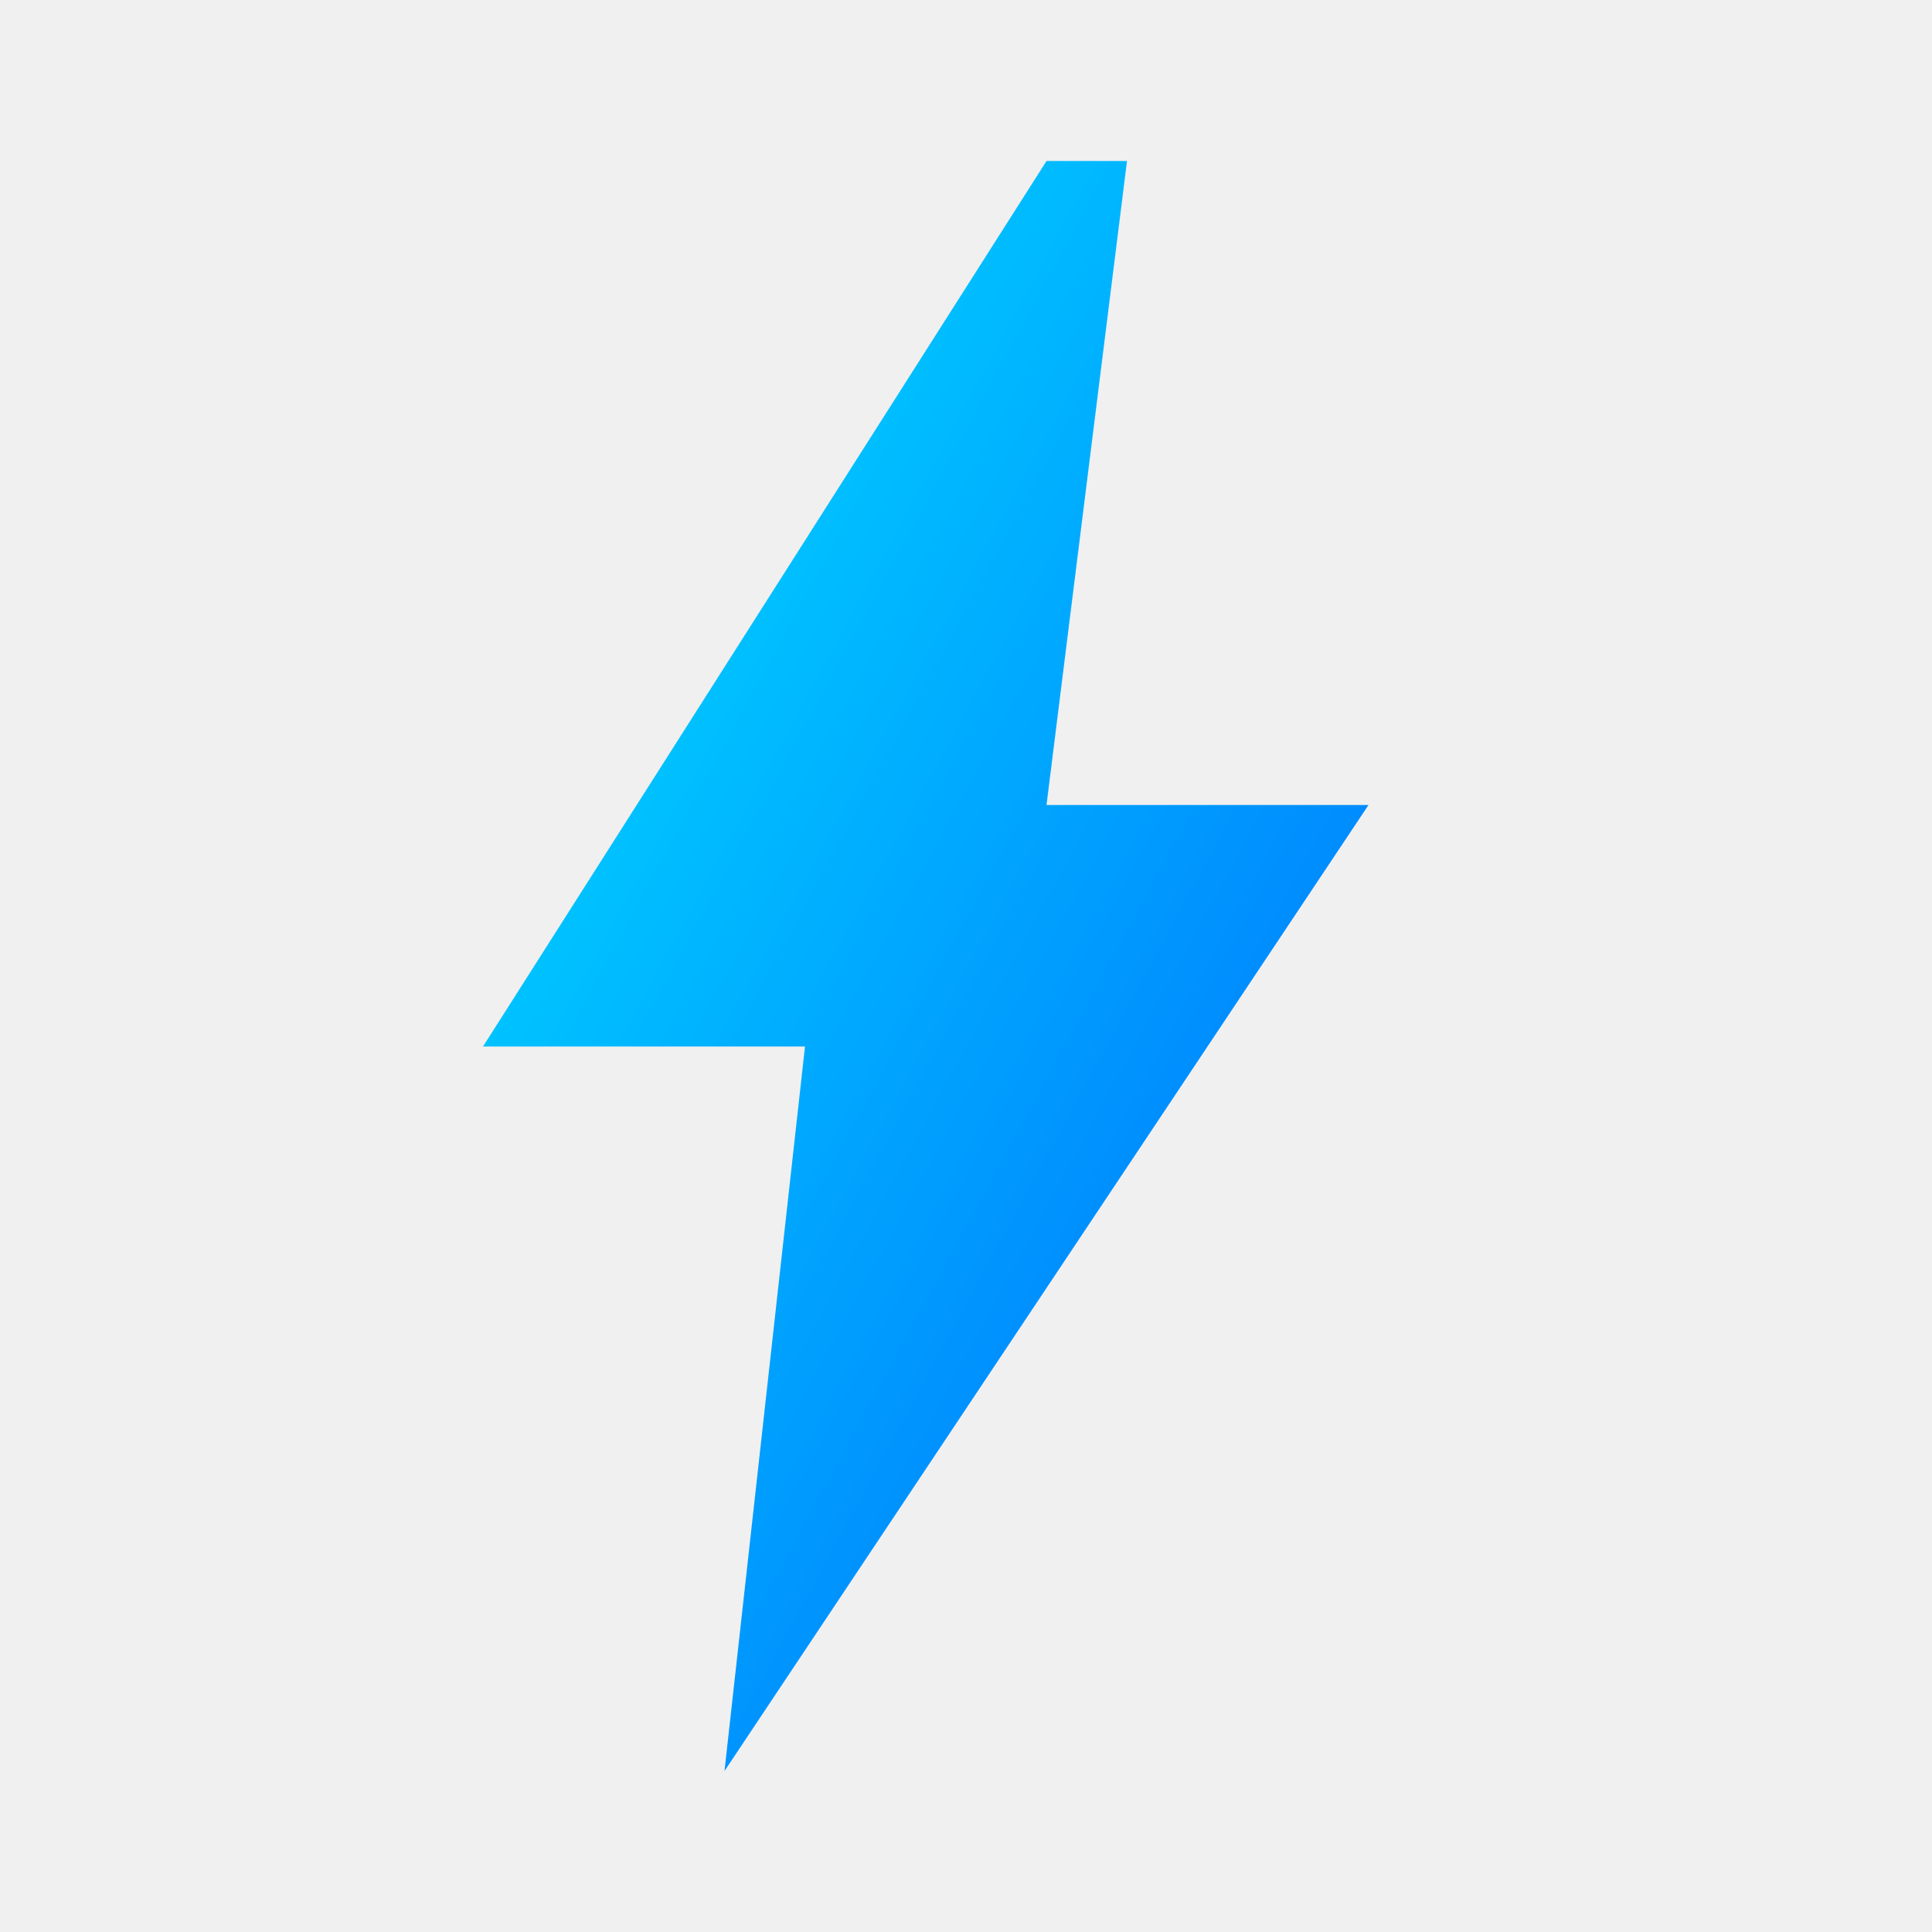
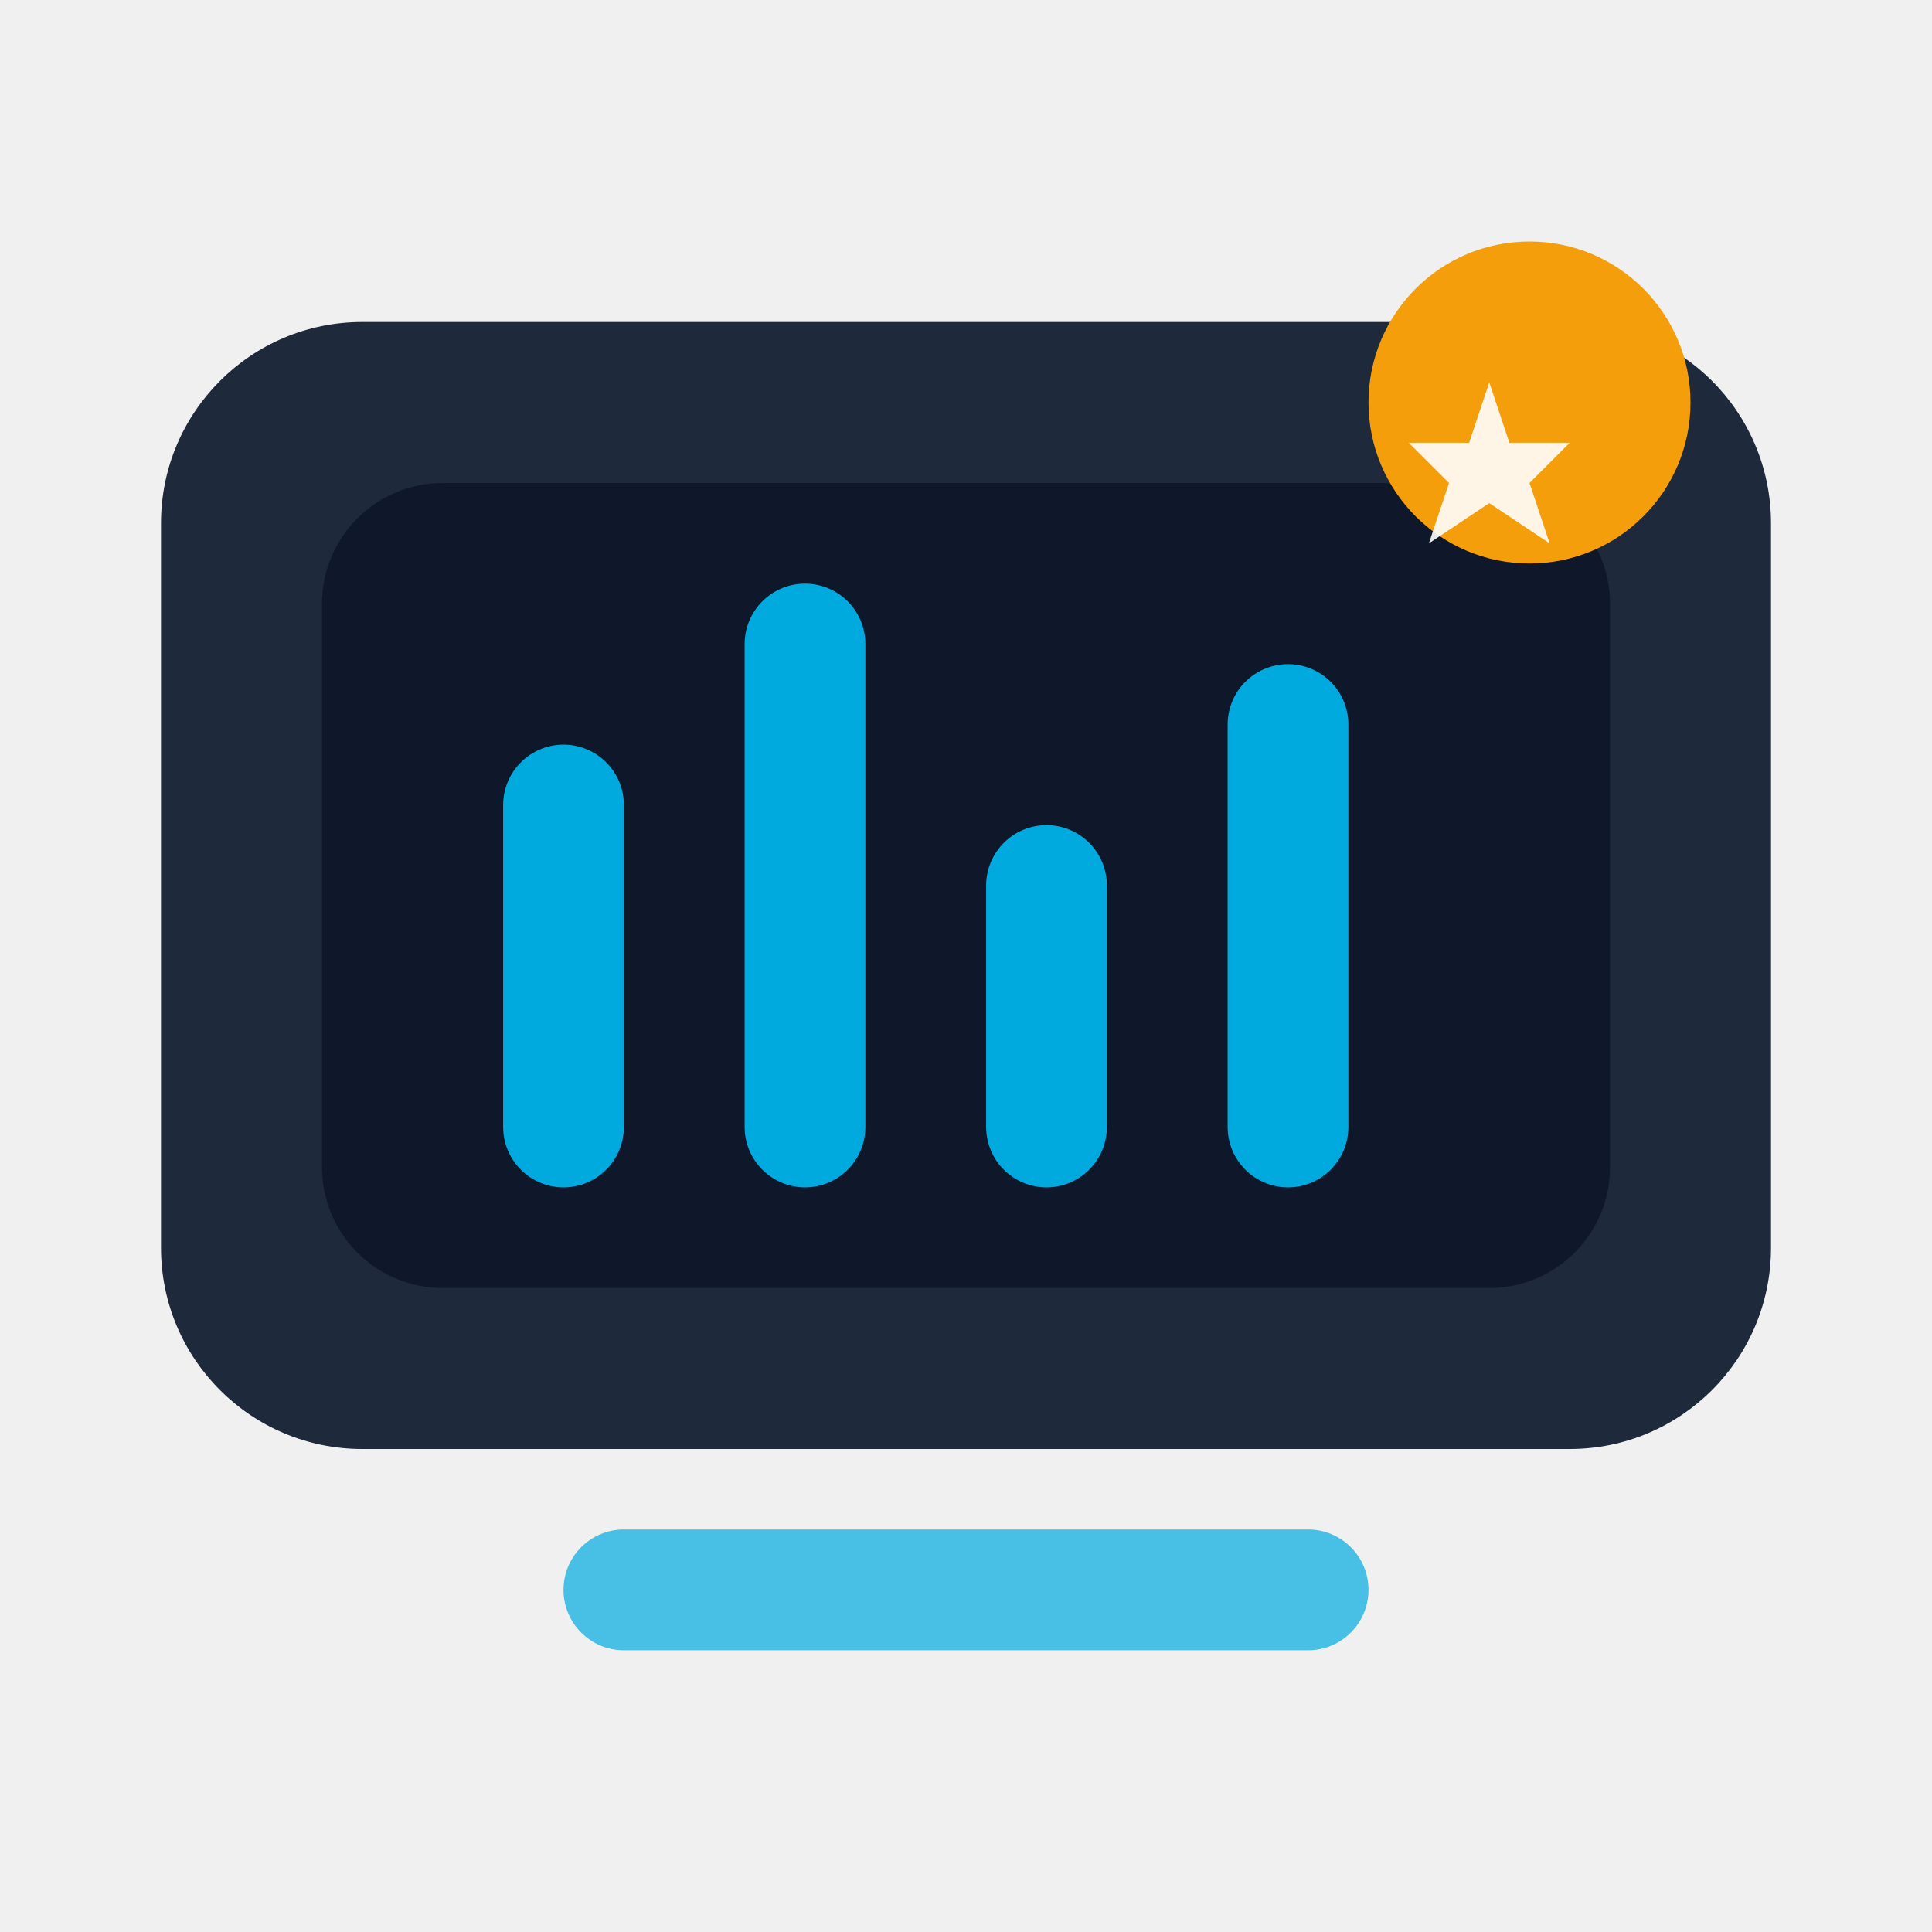
<svg xmlns="http://www.w3.org/2000/svg" viewBox="0 0 48 48" width="48" height="48">
-   <defs>
-     <linearGradient id="autoGrad" x1="0" y1="0" x2="1" y2="1">
-       <stop offset="0" stop-color="#00E5FF" />
-       <stop offset="1" stop-color="#0066FE" />
-     </linearGradient>
-   </defs>
-   <path fill="url(#autoGrad)" d="M26 4 12 26h8l-2 18 16-24h-8l2-16Z" />
+   <rect x="4" y="8" width="40" height="28" rx="5" fill="#1E293B" />
+   <rect x="8" y="12" width="32" height="20" rx="3" fill="#0F172A" />
+   <path d="M14 28 L14 20 M20 28 L20 16 M26 28 L26 22 M32 28 L32 18" stroke="#00A9DE" stroke-width="3" stroke-linecap="round" />
+   <rect x="14" y="38" width="20" height="3" rx="1.5" fill="#00A9DE" opacity="0.7" />
+   <circle cx="38" cy="10" r="4" fill="#F59E0B" />
+   <path d="M37 9.5 L37.5 11 L39 11 L38 12 L38.5 13.5 L37 12.5 L35.5 13.5 L36 12 L35 11 L36.5 11 Z" fill="#fff" opacity="0.9" />
</svg>
